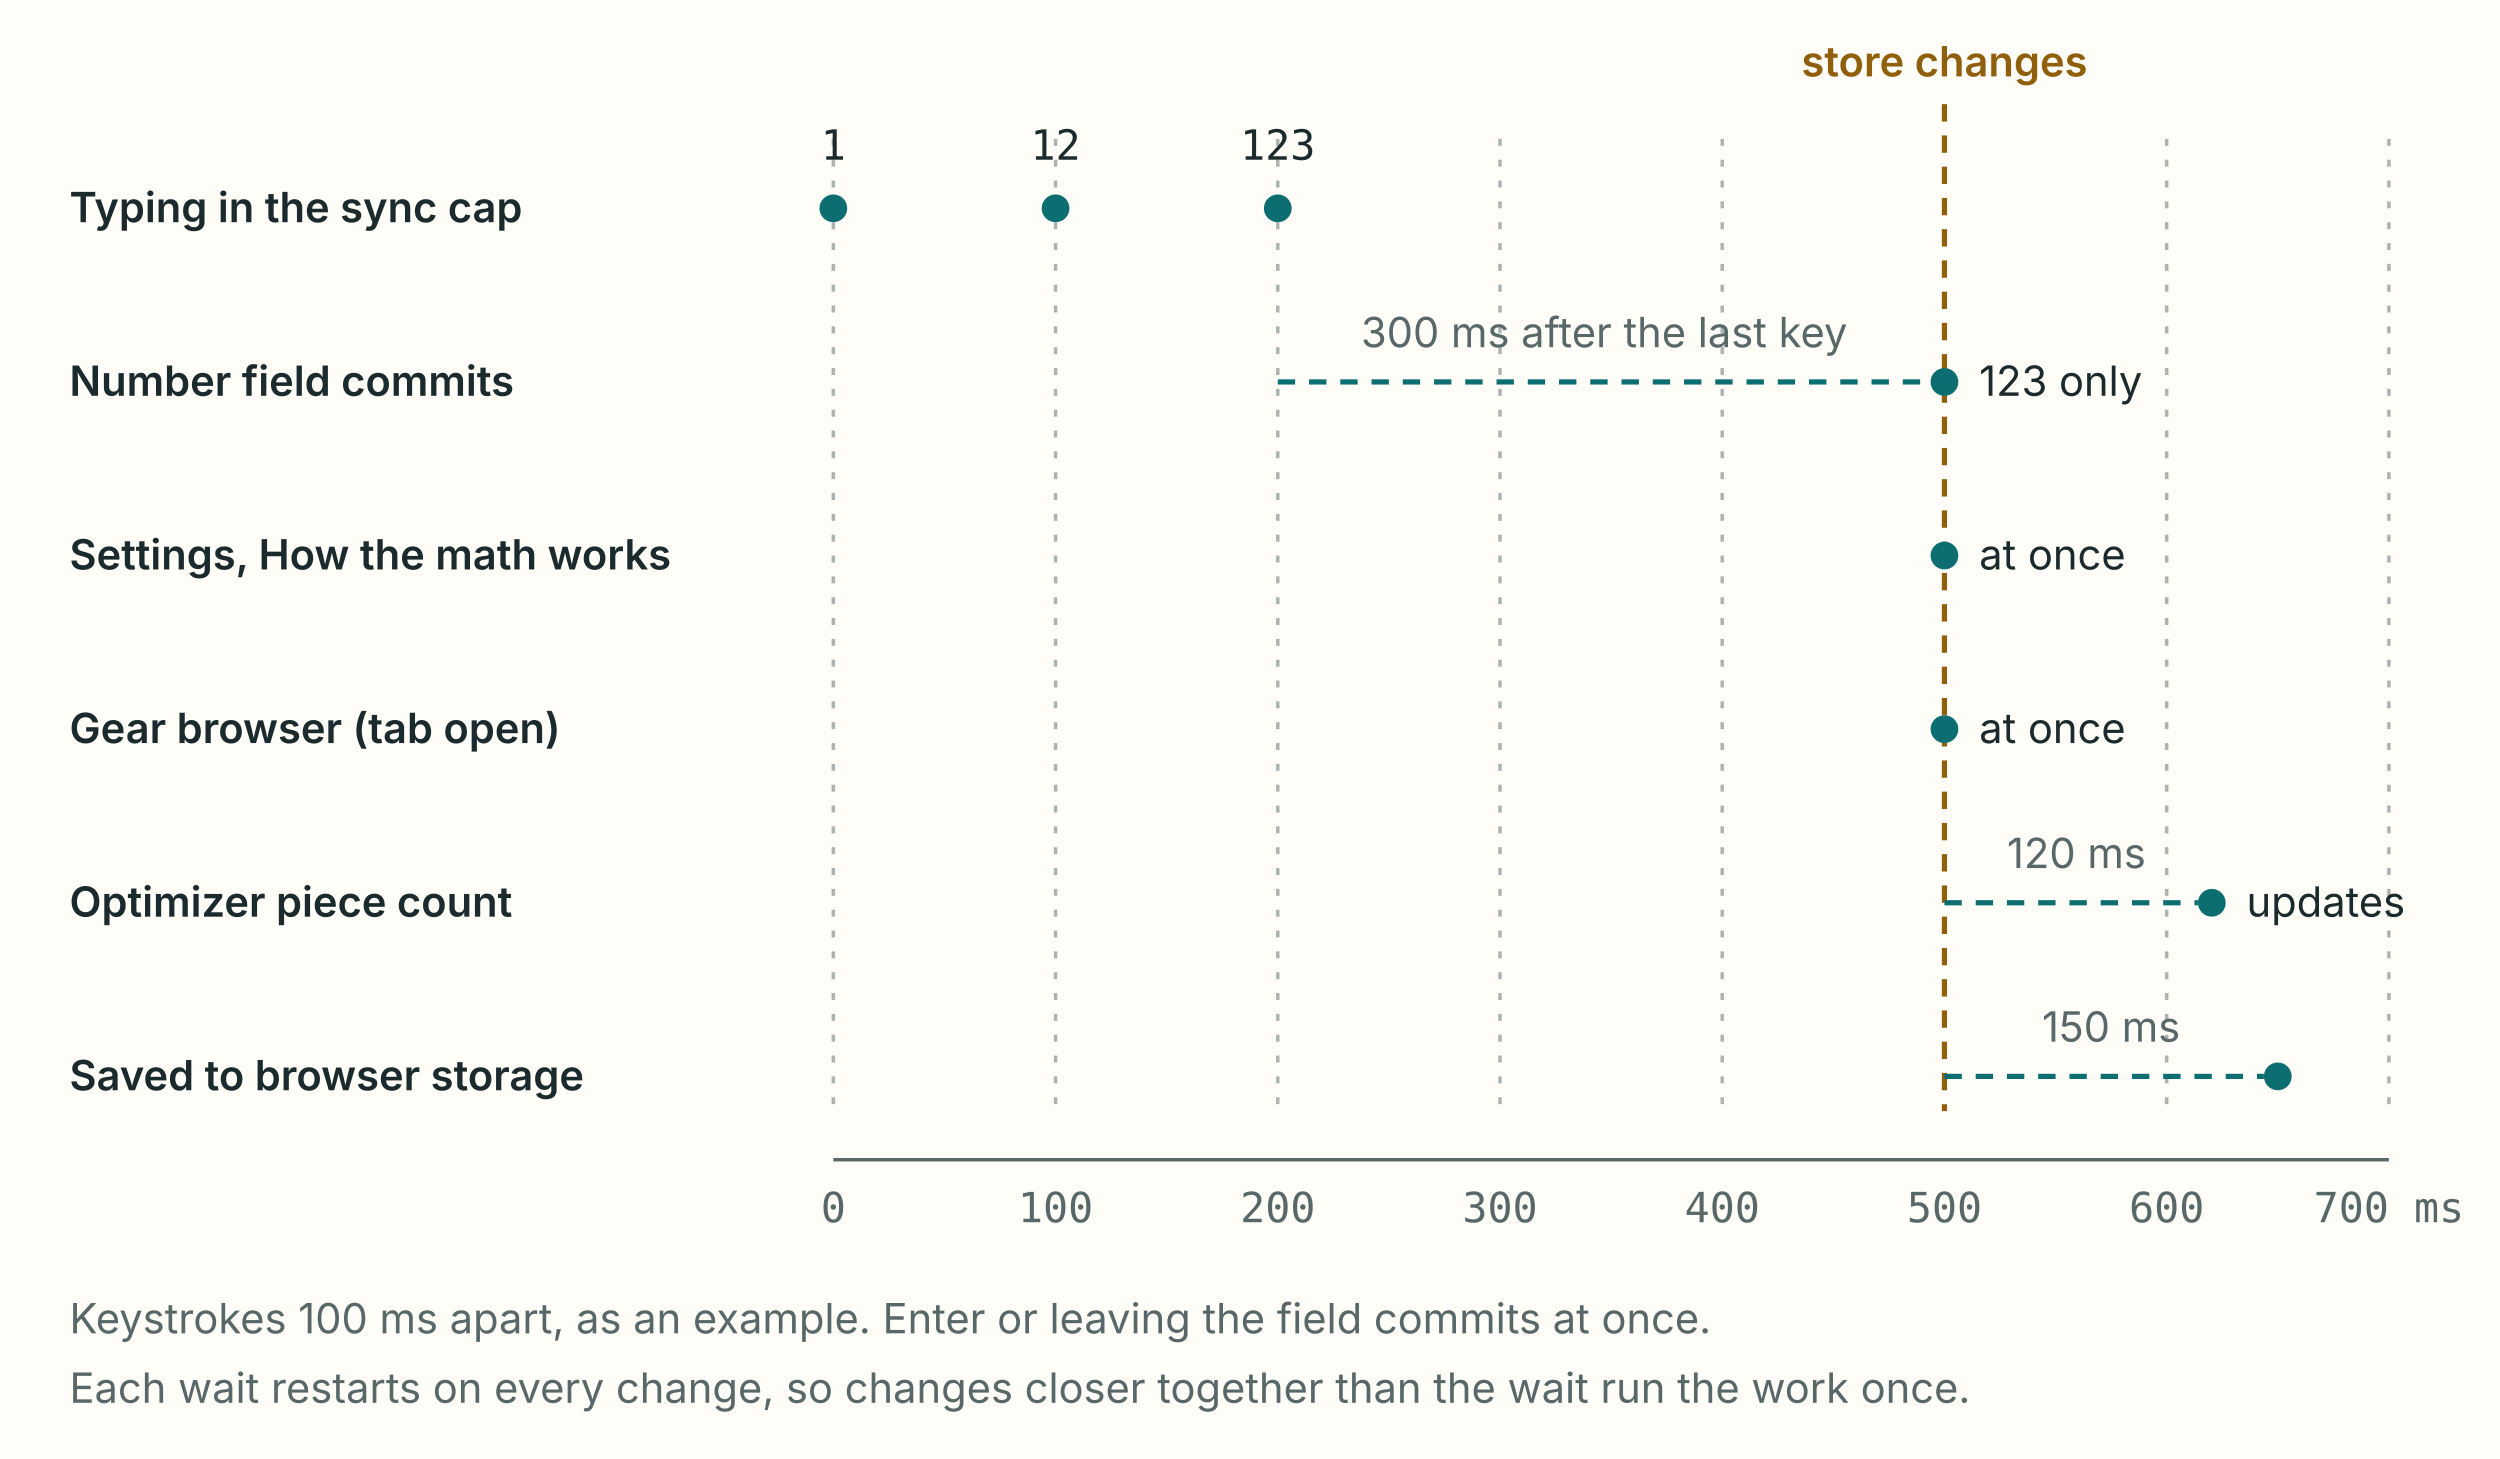
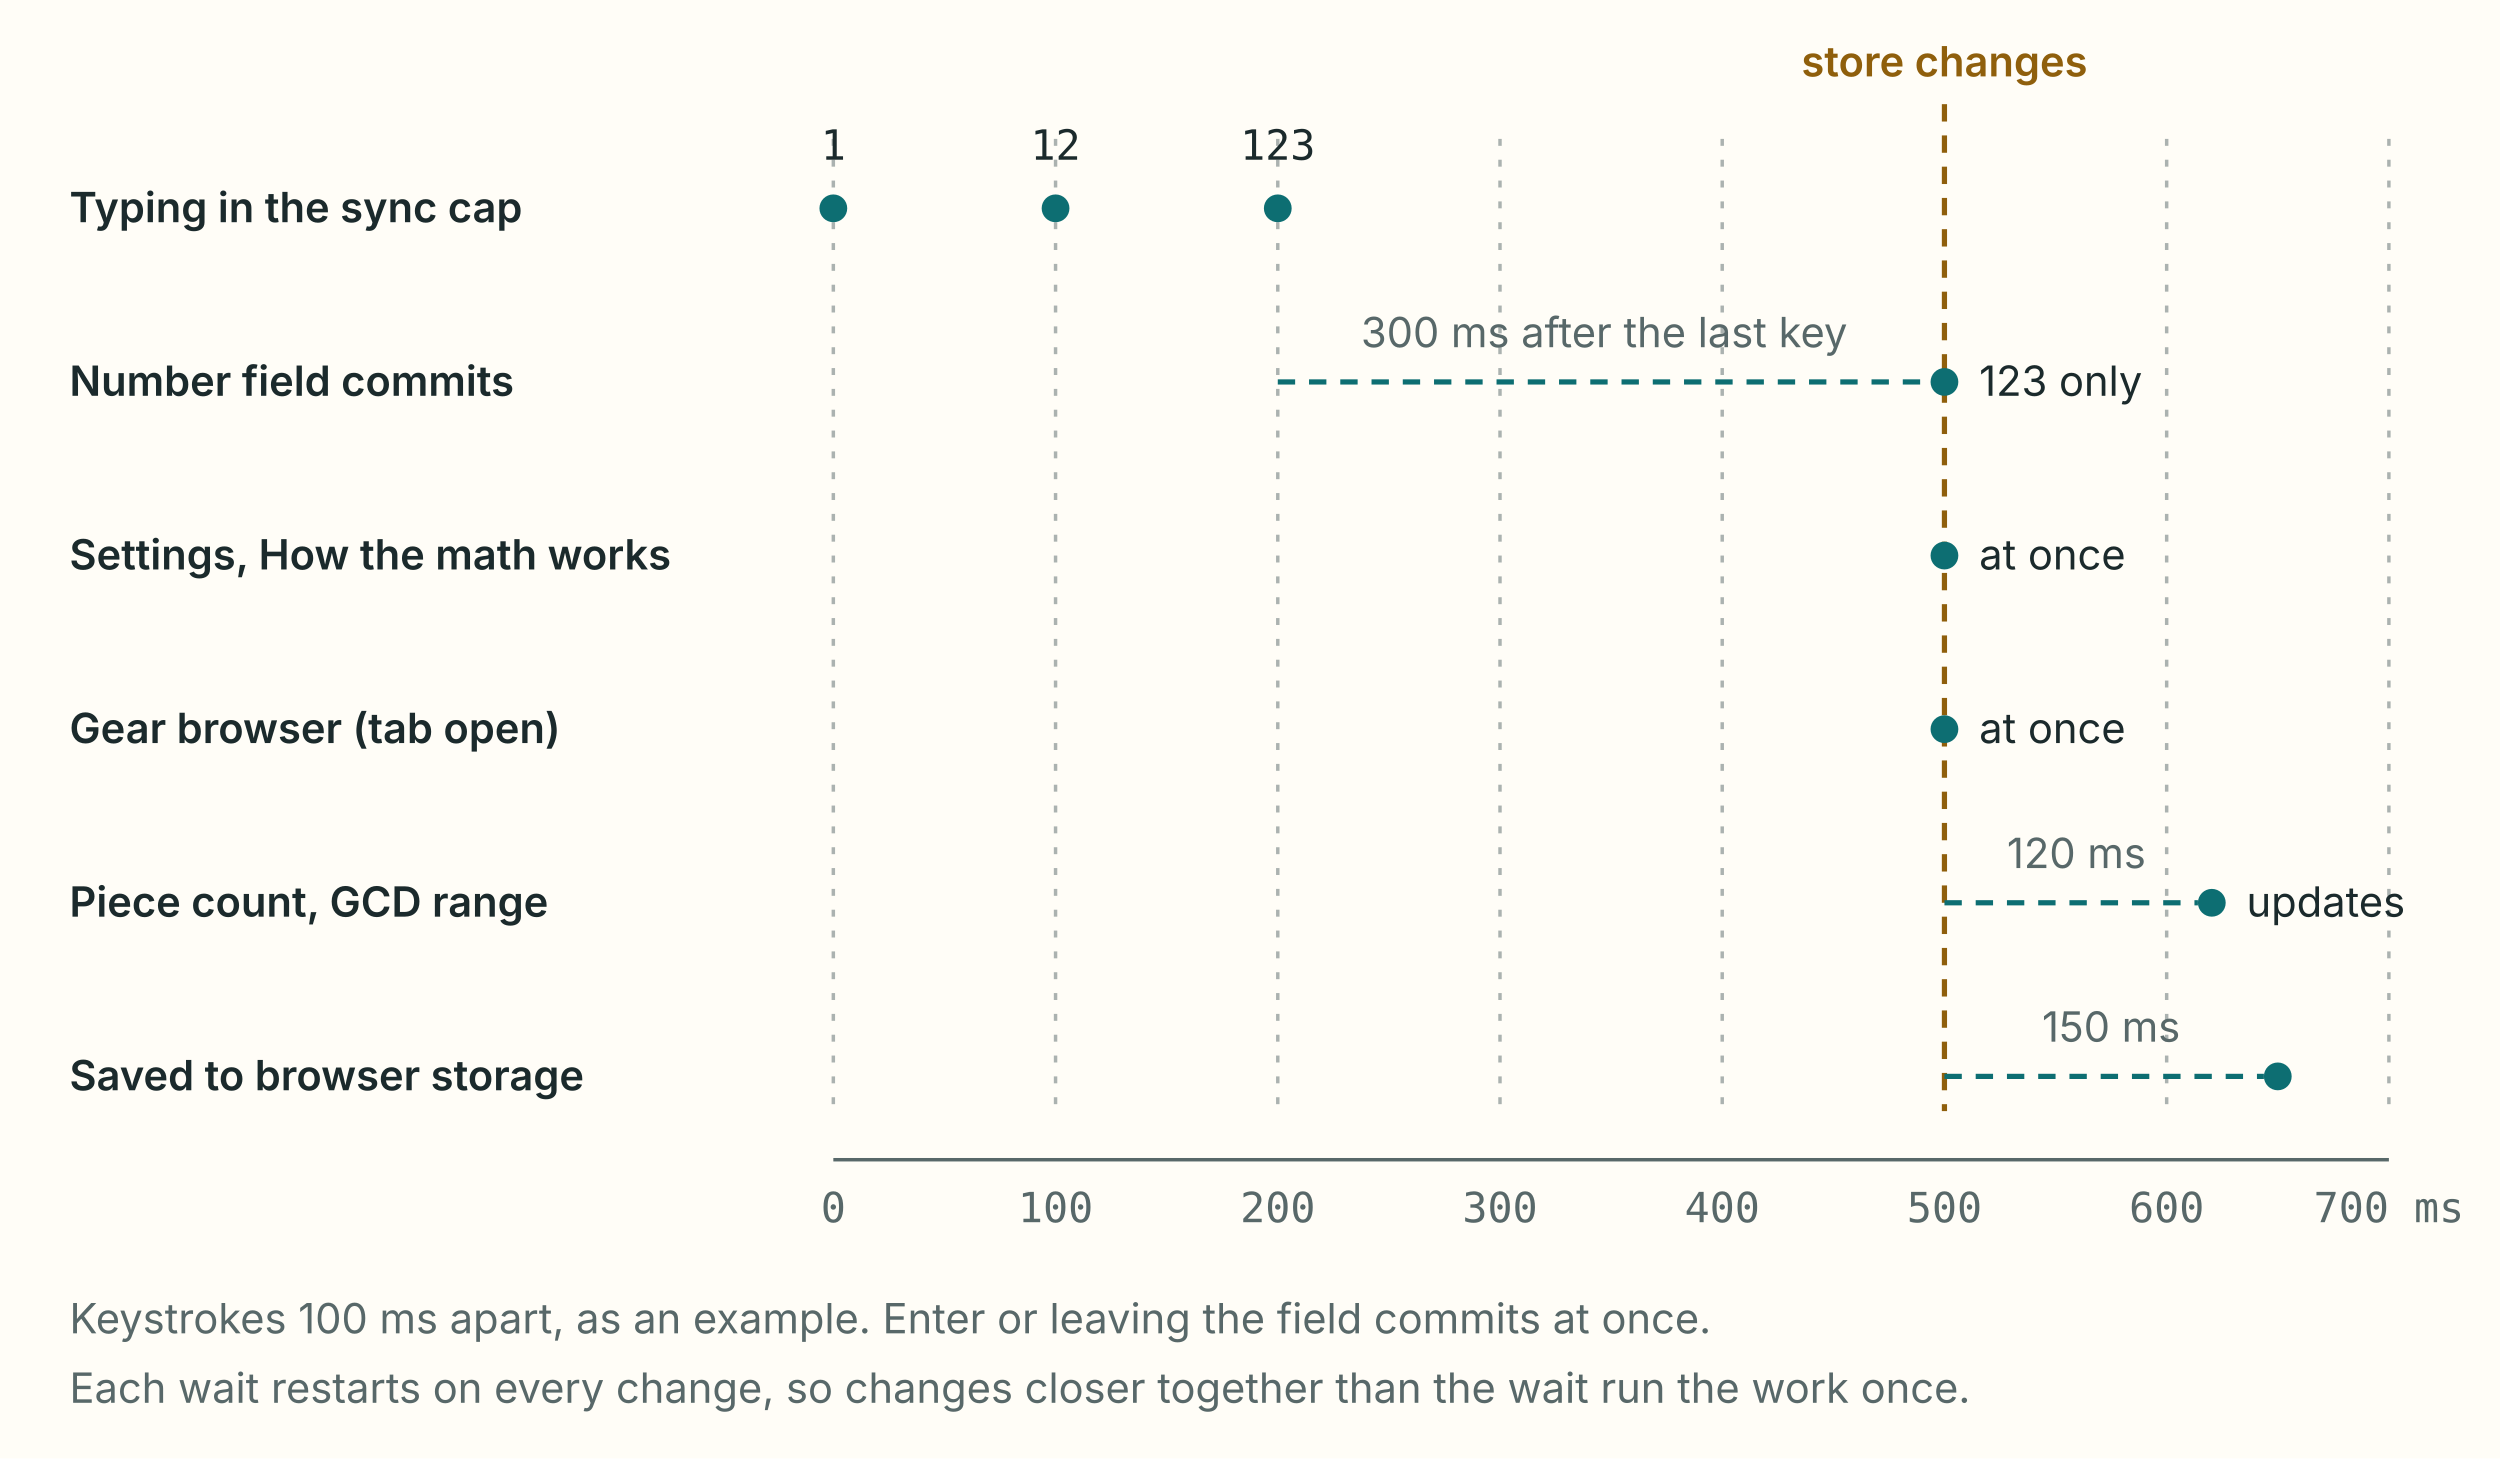
<svg xmlns="http://www.w3.org/2000/svg" viewBox="0 0 720 420" role="img" aria-labelledby="t d">
  <style>
    .bg { fill: #fffdf7; }
    .fg { fill: #1b2a2c; }
    .muted { fill: #586869; }
    .accent { fill: #0d6e72; }
    .gold { fill: #8f5f0c; }
    .axis { stroke: #586869; stroke-width: 1; }
    .grid { stroke: #586869; stroke-width: 1; stroke-dasharray: 2 4; opacity: 0.5; }
    .wait { fill: none; stroke: #0d6e72; stroke-width: 1.5; stroke-dasharray: 5 4; }
    .now { fill: none; stroke: #8f5f0c; stroke-width: 1.5; stroke-dasharray: 5 4; }
    text { font-family: system-ui, -apple-system, "Segoe UI", sans-serif; }
    .l { font-size: 12px; font-weight: 600; }
    .s { font-size: 12px; }
    .n { font-family: ui-monospace, Consolas, monospace; font-size: 12px; }
    @media (prefers-color-scheme: dark) {
      .bg { fill: #142023; }
      .fg { fill: #e5eeed; }
      .muted { fill: #92a5a5; }
      .accent { fill: #4cc2b6; }
      .gold { fill: #e2b659; }
      .axis { stroke: #92a5a5; }
      .grid { stroke: #92a5a5; }
      .wait { stroke: #4cc2b6; }
      .now { stroke: #e2b659; }
    }
  </style>
  <rect class="bg" x="0" y="0" width="720" height="420" />
  <line class="grid" x1="240" y1="40" x2="240" y2="320" />
  <line class="grid" x1="304" y1="40" x2="304" y2="320" />
  <line class="grid" x1="368" y1="40" x2="368" y2="320" />
  <line class="grid" x1="432" y1="40" x2="432" y2="320" />
  <line class="grid" x1="496" y1="40" x2="496" y2="320" />
  <line class="grid" x1="624" y1="40" x2="624" y2="320" />
  <line class="grid" x1="688" y1="40" x2="688" y2="320" />
  <line class="now" x1="560" y1="30" x2="560" y2="320" />
  <text class="gold l" x="560" y="22" text-anchor="middle">store changes</text>
  <text class="fg l" x="20" y="64">Typing in the sync cap</text>
  <circle class="accent" cx="240" cy="60" r="4" />
  <circle class="accent" cx="304" cy="60" r="4" />
  <circle class="accent" cx="368" cy="60" r="4" />
  <text class="fg n" x="240" y="46" text-anchor="middle">1</text>
  <text class="fg n" x="304" y="46" text-anchor="middle">12</text>
  <text class="fg n" x="368" y="46" text-anchor="middle">123</text>
  <text class="fg l" x="20" y="114">Number field commits</text>
  <line class="wait" x1="368" y1="110" x2="556" y2="110" />
  <circle class="accent" cx="560" cy="110" r="4" />
  <text class="muted s" x="462" y="100" text-anchor="middle">300 ms after the last key</text>
  <text class="fg s" x="570" y="114">123 only</text>
  <text class="fg l" x="20" y="164">Settings, How the math works</text>
  <circle class="accent" cx="560" cy="160" r="4" />
  <text class="fg s" x="570" y="164">at once</text>
  <text class="fg l" x="20" y="214">Gear browser (tab open)</text>
  <circle class="accent" cx="560" cy="210" r="4" />
  <text class="fg s" x="570" y="214">at once</text>
-   <text class="fg l" x="20" y="264">Optimizer piece count</text>
+   <text class="fg l" x="20" y="264">Piece count, GCD range</text>
  <line class="wait" x1="560" y1="260" x2="633" y2="260" />
  <circle class="accent" cx="637" cy="260" r="4" />
  <text class="muted s" x="598" y="250" text-anchor="middle">120 ms</text>
  <text class="fg s" x="647" y="264">updates</text>
  <text class="fg l" x="20" y="314">Saved to browser storage</text>
  <line class="wait" x1="560" y1="310" x2="652" y2="310" />
  <circle class="accent" cx="656" cy="310" r="4" />
  <text class="muted s" x="608" y="300" text-anchor="middle">150 ms</text>
  <line class="axis" x1="240" y1="334" x2="688" y2="334" />
  <text class="muted n" x="240" y="352" text-anchor="middle">0</text>
  <text class="muted n" x="304" y="352" text-anchor="middle">100</text>
  <text class="muted n" x="368" y="352" text-anchor="middle">200</text>
  <text class="muted n" x="432" y="352" text-anchor="middle">300</text>
  <text class="muted n" x="496" y="352" text-anchor="middle">400</text>
  <text class="muted n" x="560" y="352" text-anchor="middle">500</text>
  <text class="muted n" x="624" y="352" text-anchor="middle">600</text>
  <text class="muted n" x="688" y="352" text-anchor="middle">700 ms</text>
  <text class="muted s" x="20" y="384">Keystrokes 100 ms apart, as an example. Enter or leaving the field commits at once.</text>
  <text class="muted s" x="20" y="404">Each wait restarts on every change, so changes closer together than the wait run the work once.</text>
</svg>
